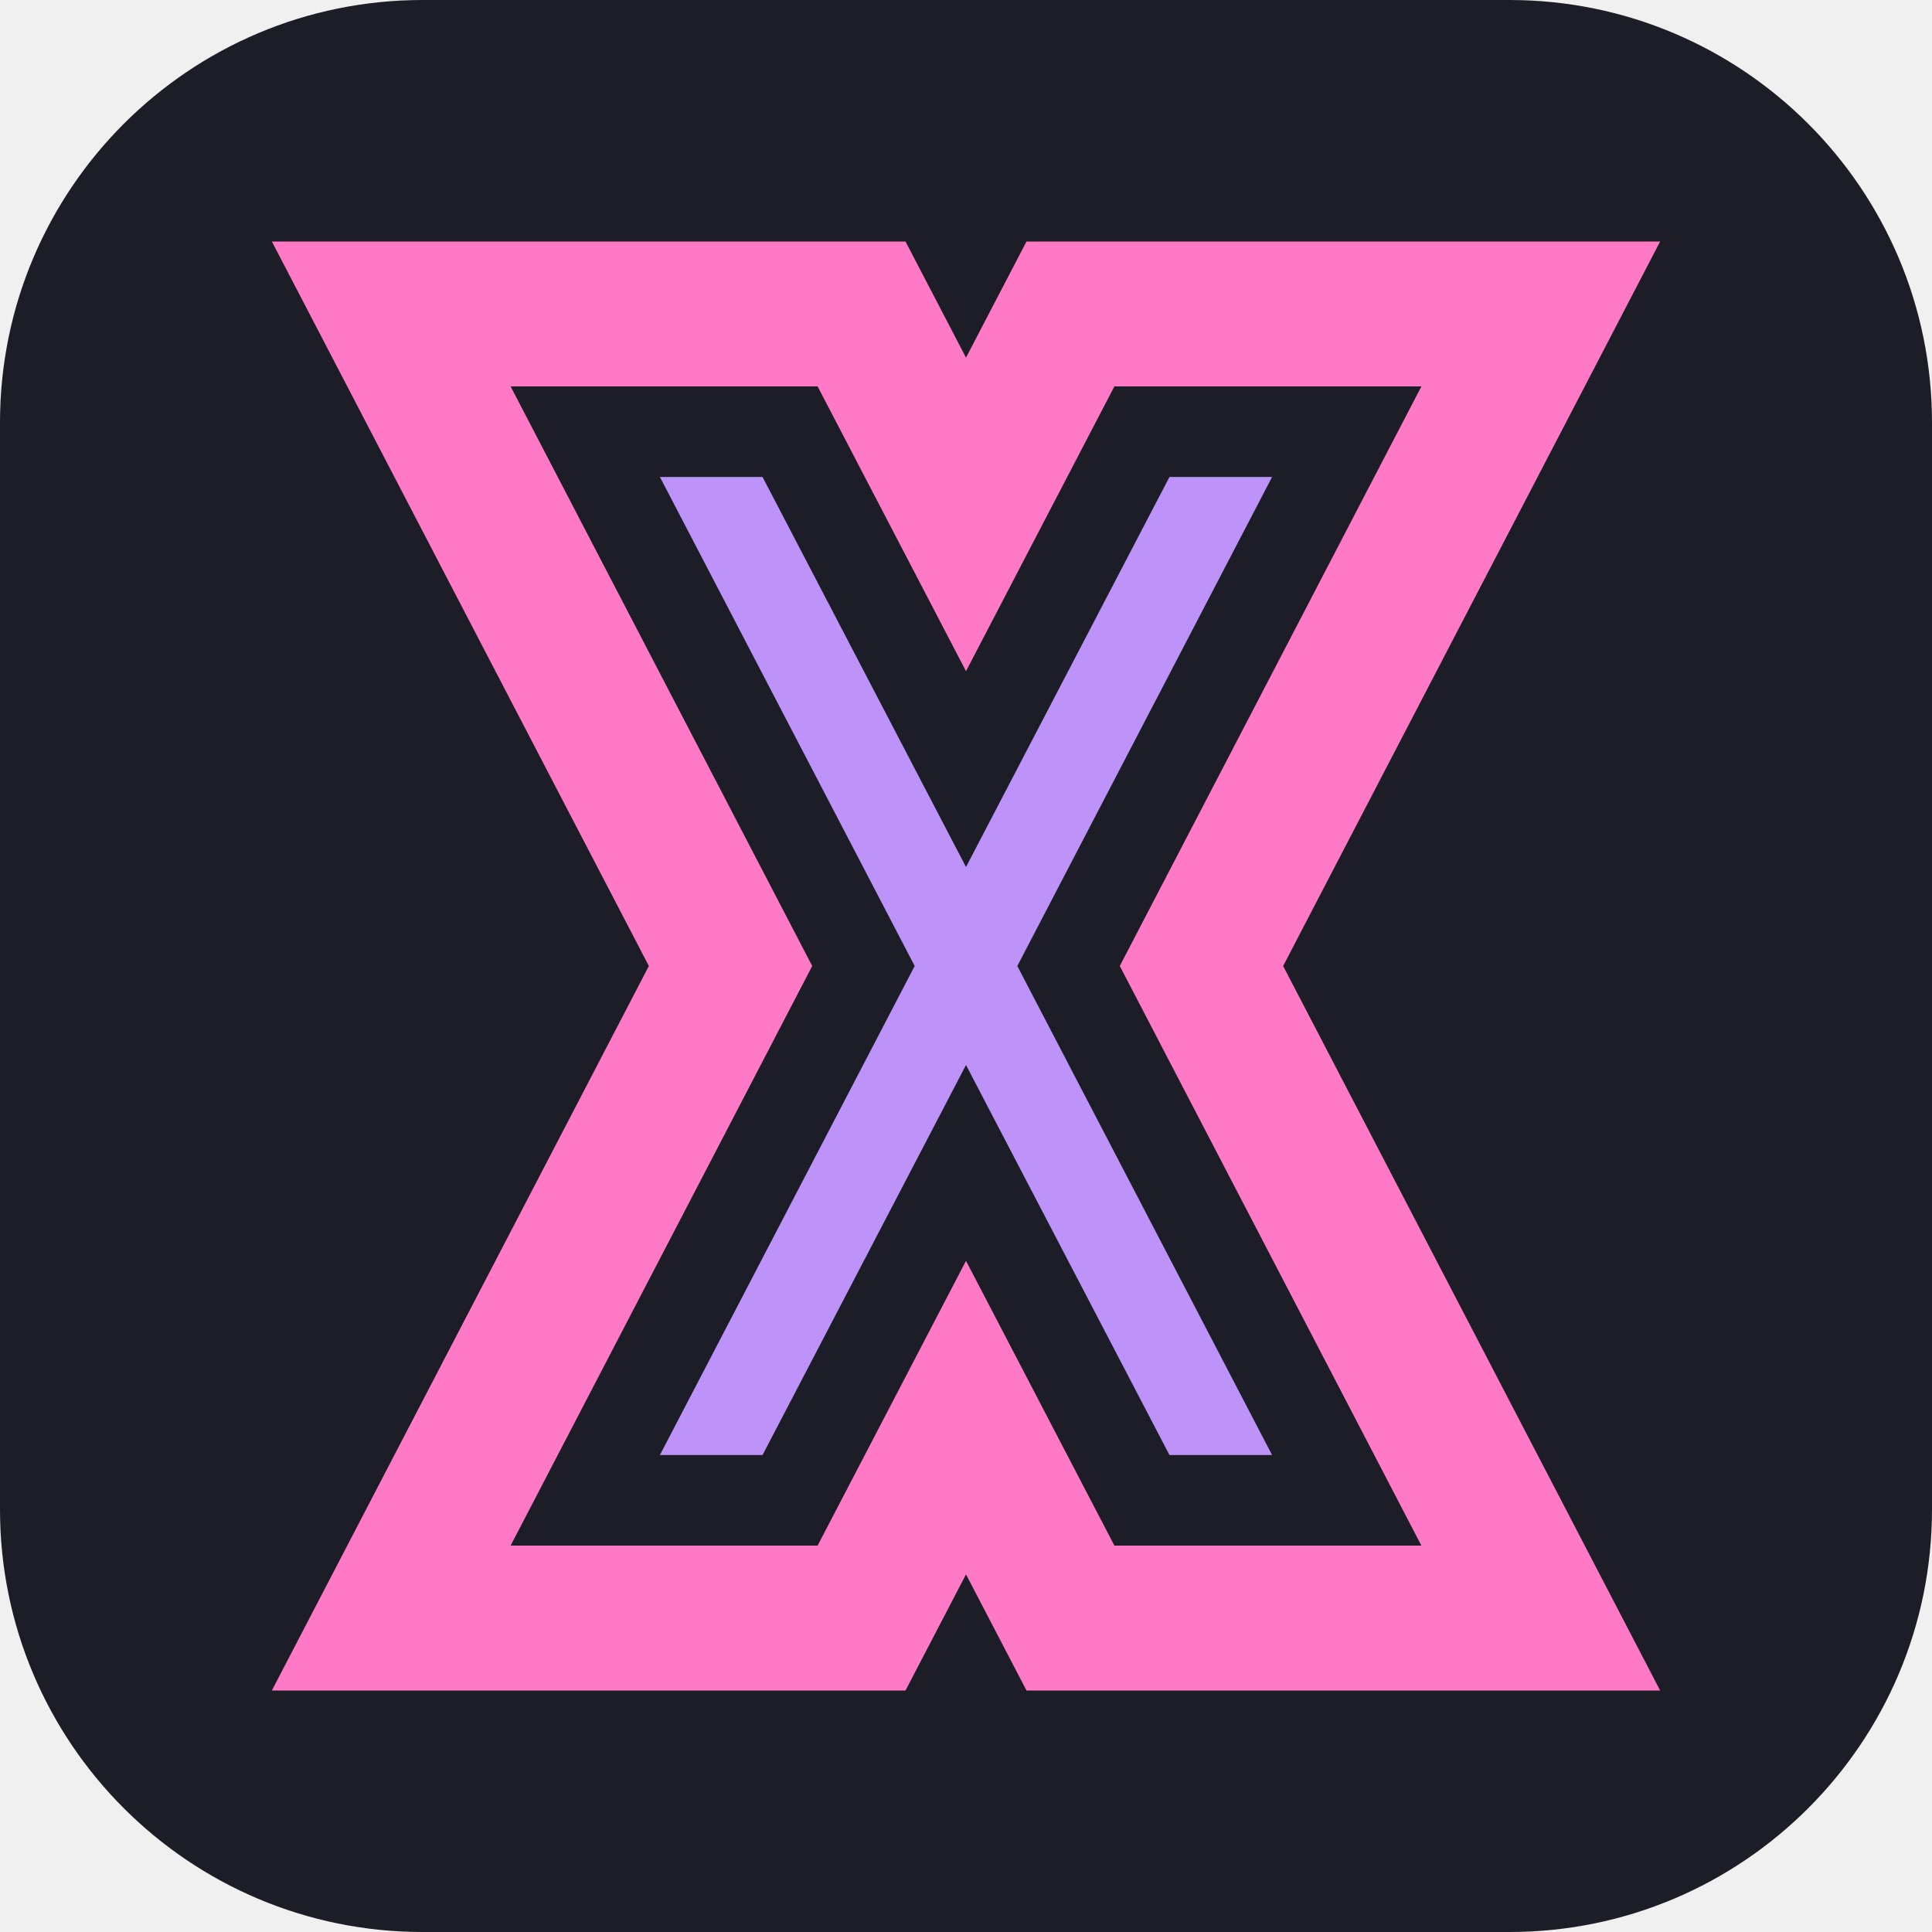
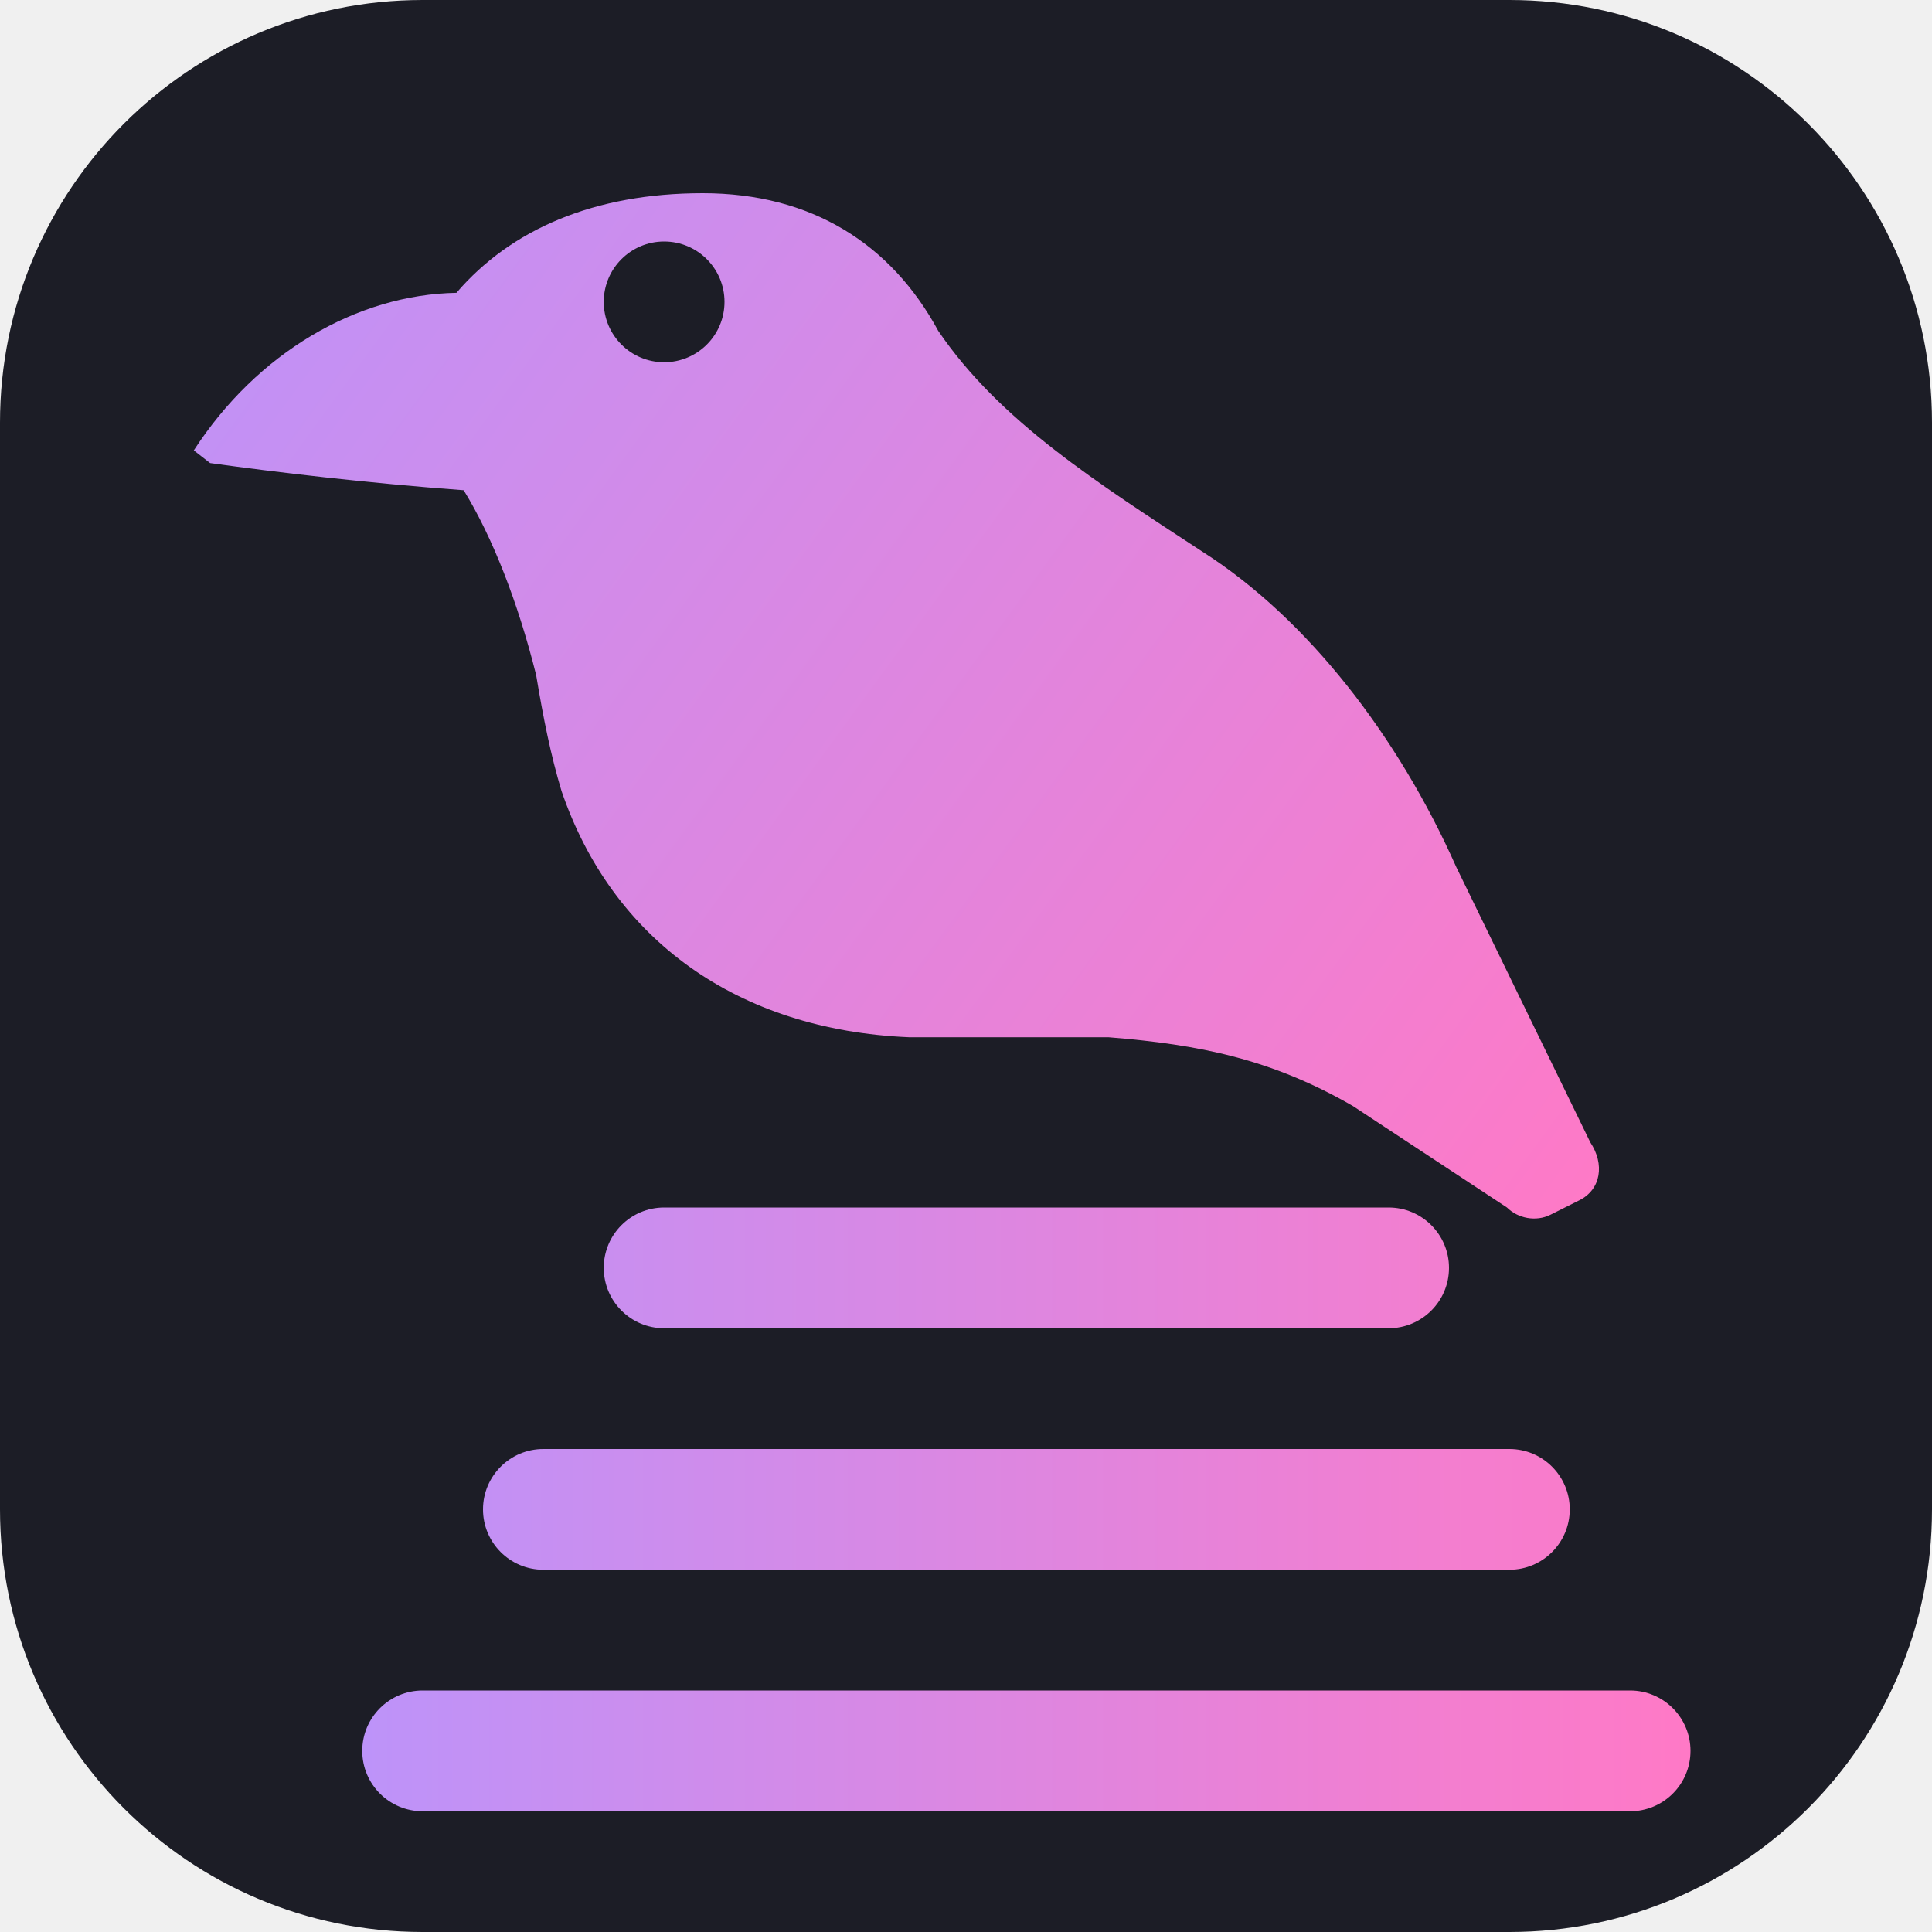
<svg xmlns="http://www.w3.org/2000/svg" viewBox="0 0 16 16" width="16" height="16" role="img" aria-label="SlicerX">
+   <defs>
+     <linearGradient id="pbh16" gradientUnits="userSpaceOnUse" x1="15.5" y1="21" x2="93.4" y2="77.8">
+       <stop offset="0" stop-color="#bd93f9" />
+       <stop offset="1" stop-color="#ff79c6" />
+     </linearGradient>
+     <linearGradient id="plh16" gradientUnits="userSpaceOnUse" x1="3" y1="0" x2="14" y2="0">
+       <stop offset="0" stop-color="#bd93f9" />
+       <stop offset="1" stop-color="#ff79c6" />
+     </linearGradient>
+     <mask id="pch16" maskUnits="userSpaceOnUse" x="0" y="0" width="16" height="16">
+       <rect width="16" height="16" fill="#fff" />
+       <circle cx="5.5" cy="2.5" r="0.5" fill="#000" />
+     </mask>
+   </defs>
  <rect width="16" height="16" rx="3.5" fill="#1c1d26" />
-   <g transform="translate(0 0) scale(0.5)">
-     <path fill="none" stroke="#ff79c6" stroke-width="2.4" stroke-linejoin="miter" d="M6.48 5.2L14.27 5.2L16 8.52L17.73 5.2L25.52 5.2L19.9 16L25.52 26.8L17.73 26.8L16 23.48L14.27 26.8L6.48 26.8L12.1 16z" />
-     <path fill="#bd93f9" d="M10.93 7.9L12.63 7.9L16 14.36L19.37 7.9L21.07 7.9L16.85 16L21.07 24.1L19.37 24.1L16 17.64L12.63 24.1L10.93 24.1L15.15 16z" />
+   <rect x="5" y="10" width="7" height="1" rx="0.5" fill="url(#plh16)" />
+   <rect x="4" y="12" width="9" height="1" rx="0.5" fill="url(#plh16)" />
+   <rect x="3" y="14" width="11" height="1" rx="0.5" fill="url(#plh16)" />
+   <g mask="url(#pch16)">
+     <path transform="translate(-0.72 -1.55) scale(0.15)" d="M15.5 35.2C19 29.8 24.5 26.6 30 26.5C33 23 37.6 21 43.6 21C49.6 21 54 23.8 56.6 28.6C60 33.6 65.4 37 71.2 40.8C77 44.5 82 51 85.2 58.2L92.6 73.4C93.4 74.6 93.2 76 92 76.6L90.4 77.4C89.6 77.8 88.6 77.6 88 77L79.5 71.4C75 68.8 71 68 66 67.6L55 67.6C45.5 67.2 38.6 62.2 35.8 54C35.2 52 34.8 50 34.4 47.6C33.4 43.6 32 40 30.4 37.4C25 37 20 36.4 16.4 35.9z" fill="url(#pbh16)" />
  </g>
</svg>
